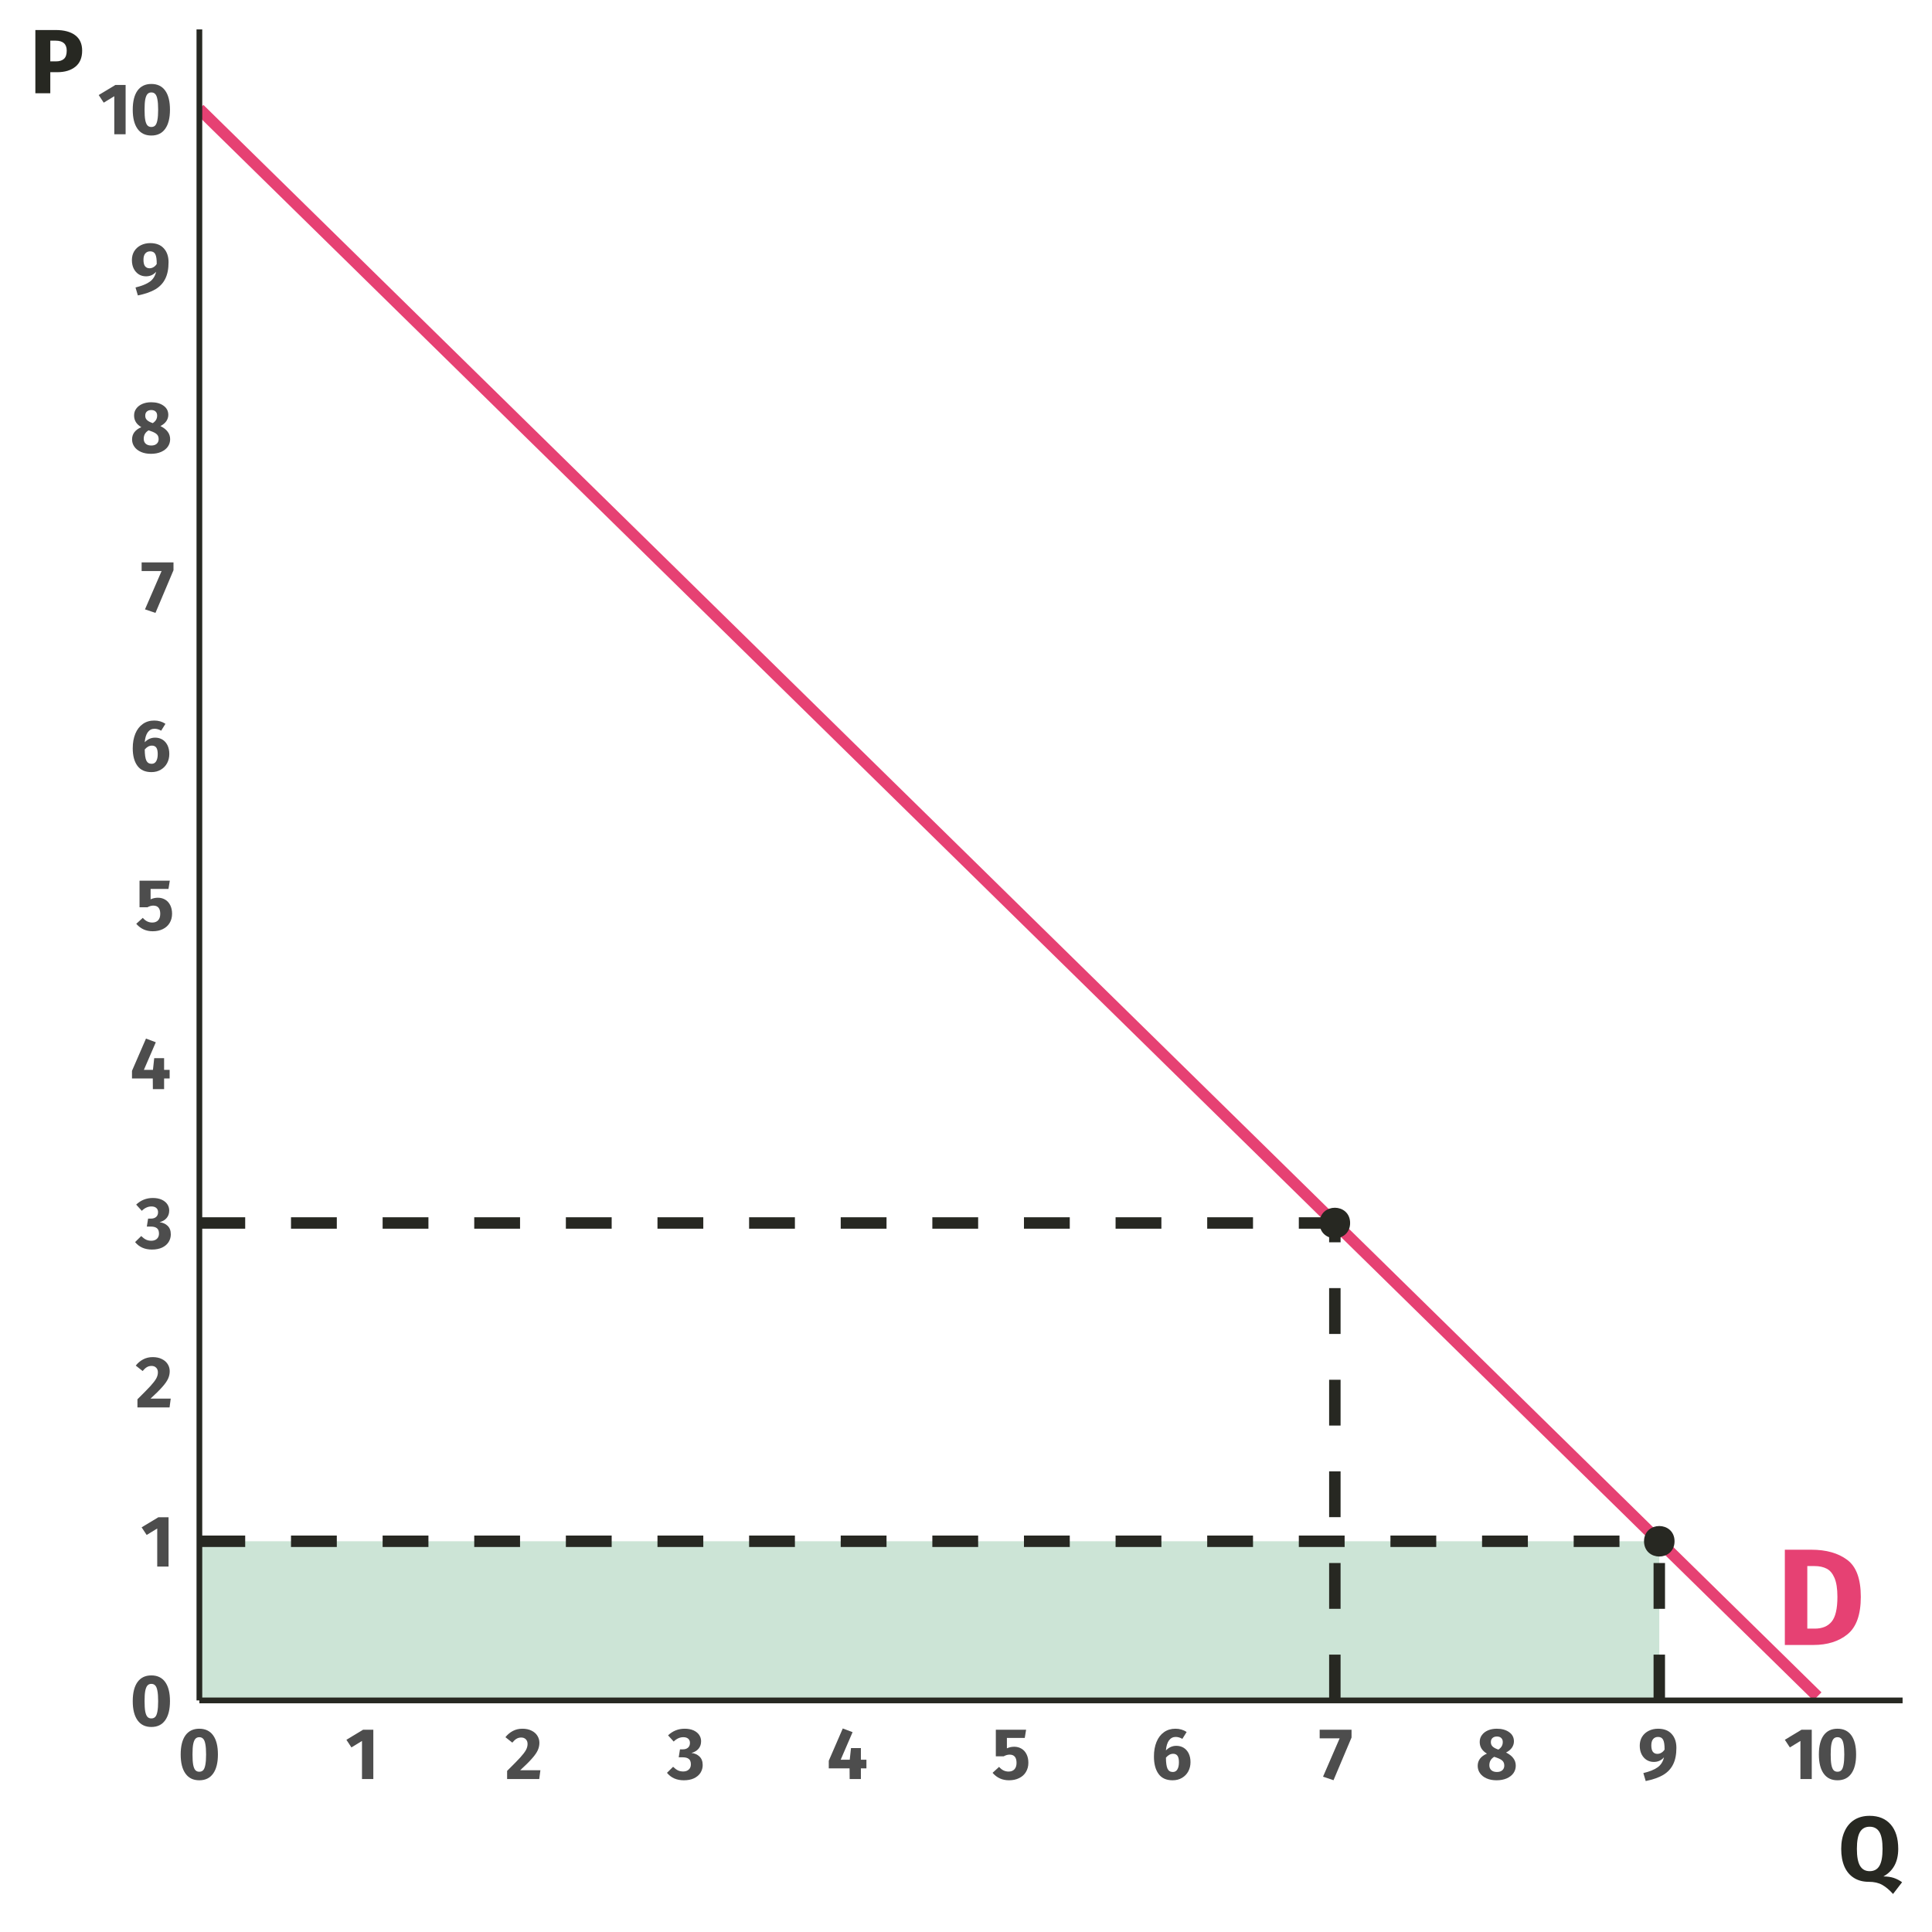
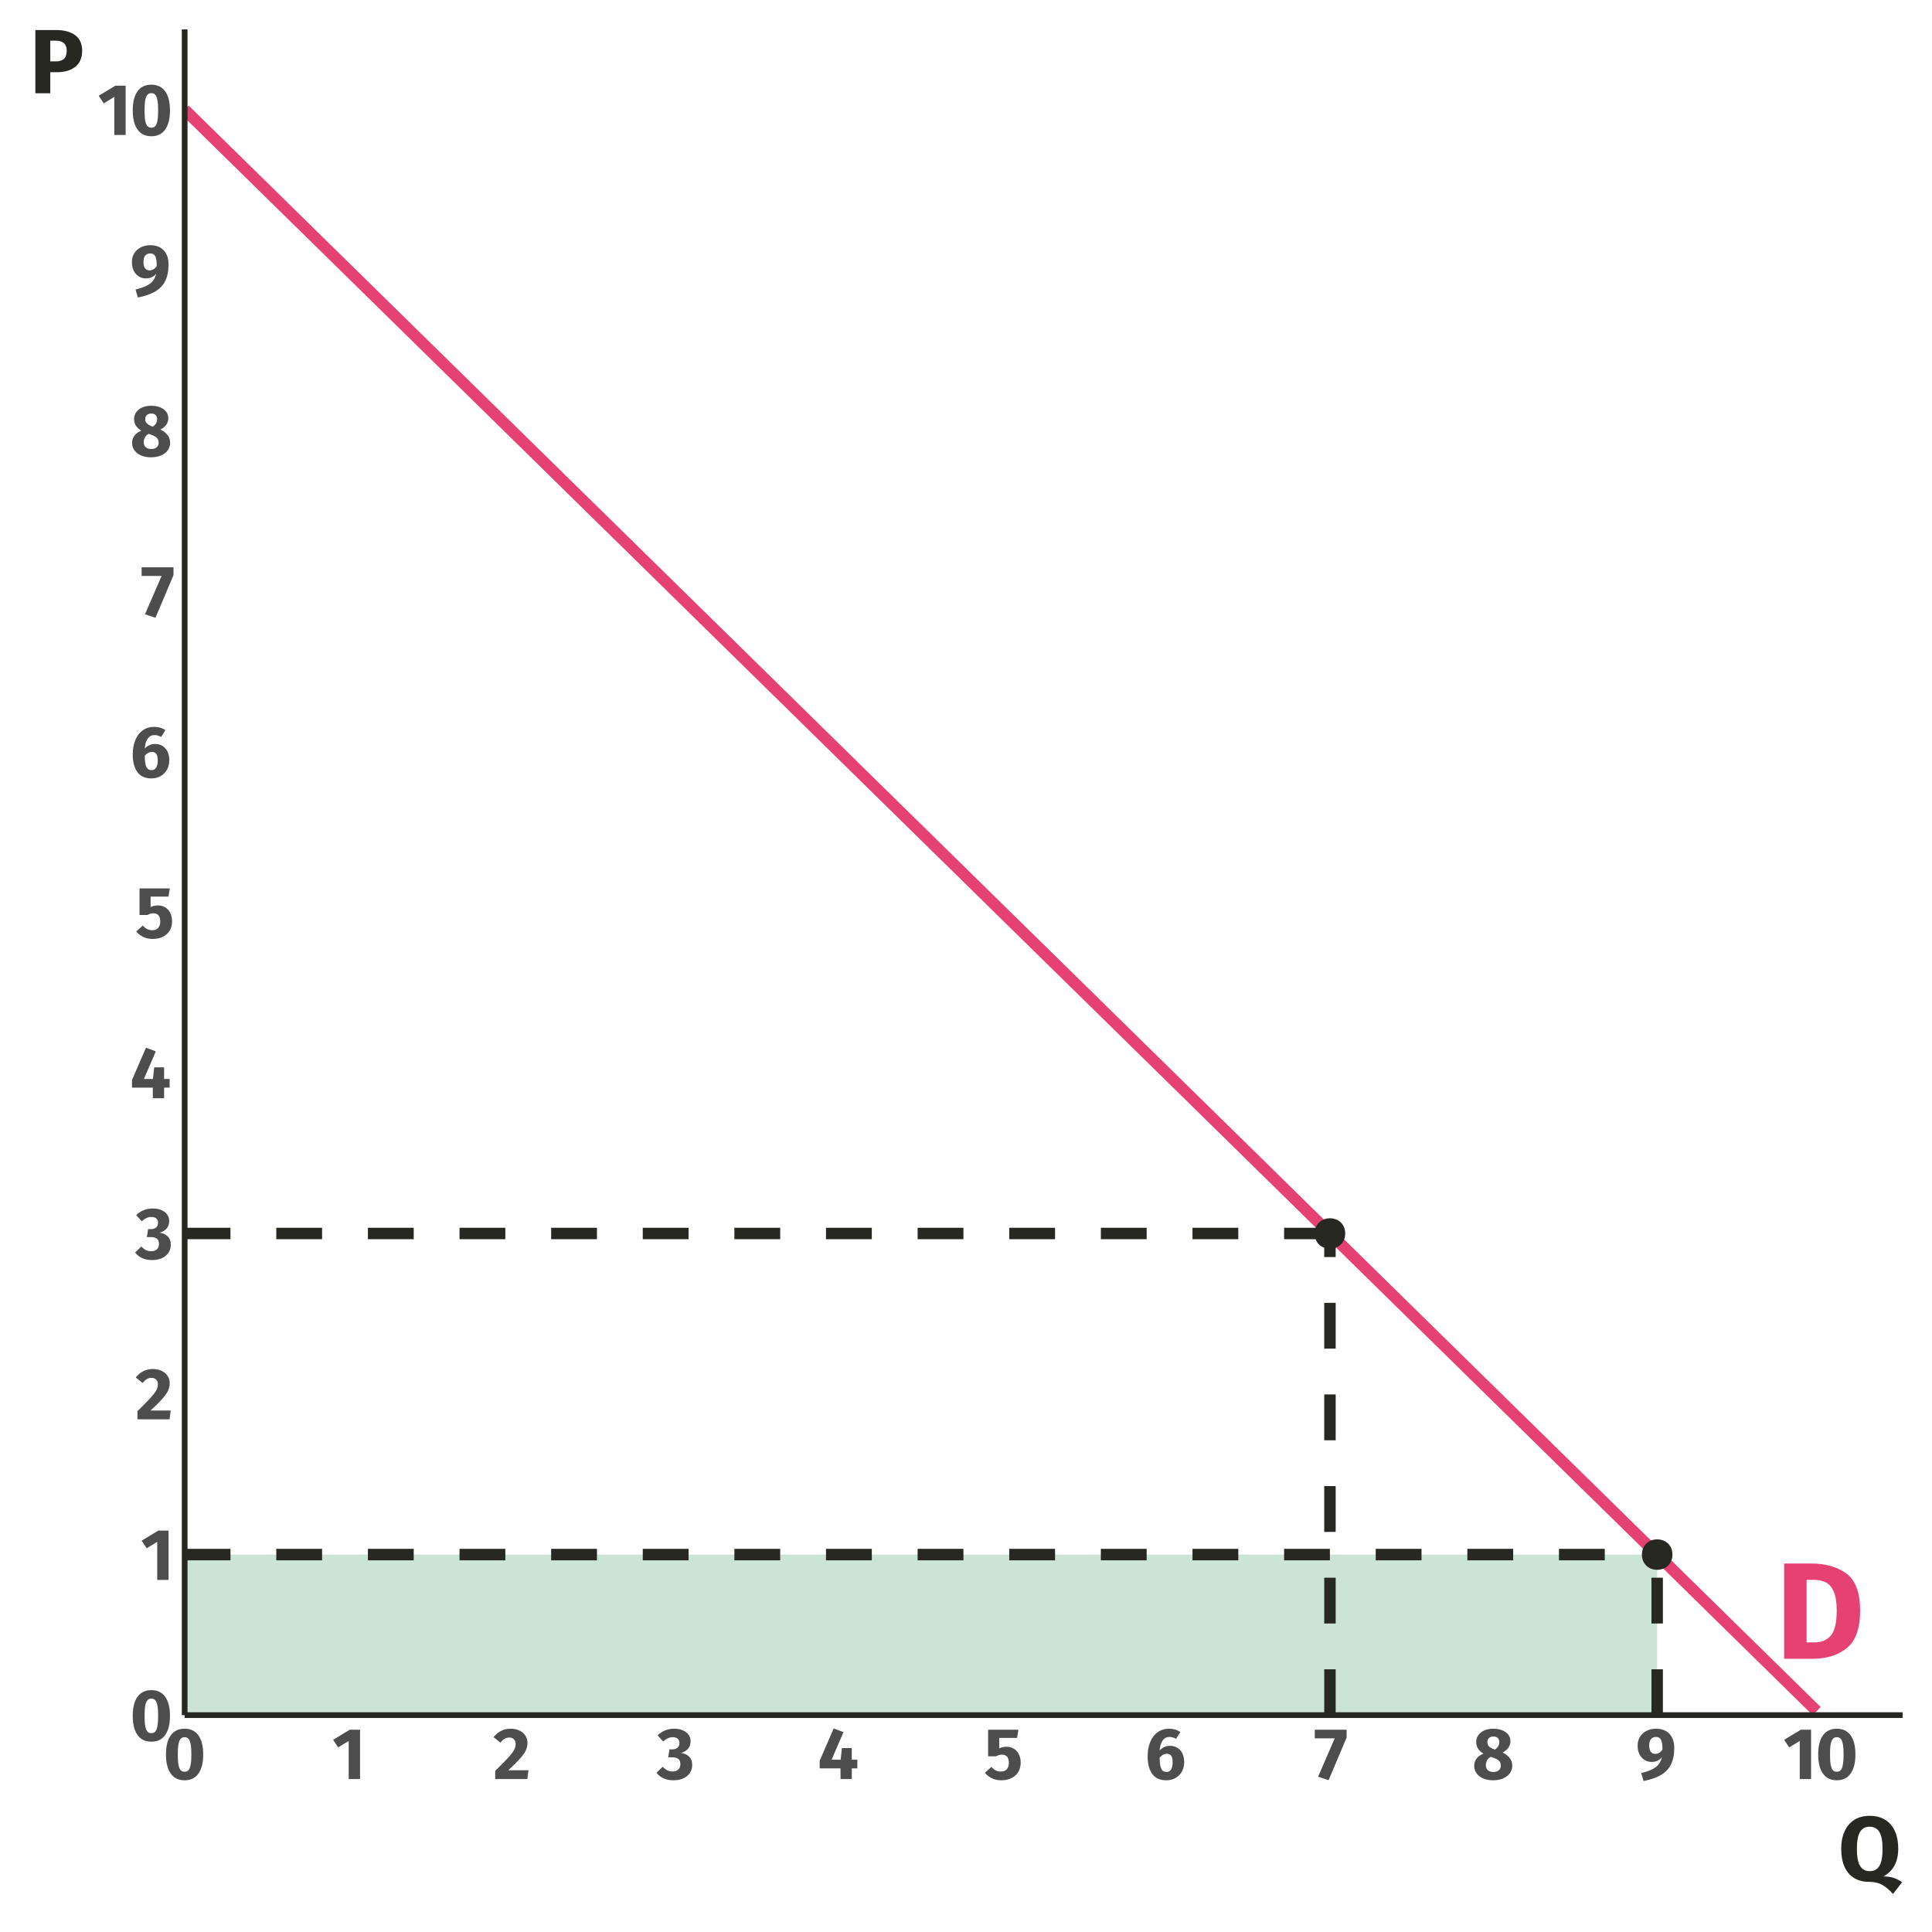
<svg xmlns="http://www.w3.org/2000/svg" xmlns:xlink="http://www.w3.org/1999/xlink" width="360" height="360" viewBox="0 0 360 360">
  <defs>
    <g>
      <g id="glyph-0-0">
        <path d="M 13.906 8.969 L 3.156 8.969 L 3.156 -26.891 L 13.906 -26.891 Z M 4.562 -25.562 L 4.562 7.625 L 12.516 7.625 L 12.516 -25.562 Z M 8.297 -11.547 C 9.316 -11.547 10.047 -11.27 10.484 -10.719 C 10.922 -10.176 11.141 -9.473 11.141 -8.609 C 11.141 -7.703 10.945 -7 10.562 -6.5 C 10.176 -6.008 9.555 -5.703 8.703 -5.578 L 8.703 -4.438 C 8.703 -4.25 8.641 -4.098 8.516 -3.984 C 8.391 -3.867 8.238 -3.812 8.062 -3.812 C 7.895 -3.812 7.742 -3.867 7.609 -3.984 C 7.484 -4.098 7.422 -4.25 7.422 -4.438 L 7.422 -6.578 C 8.328 -6.629 8.941 -6.797 9.266 -7.078 C 9.586 -7.359 9.75 -7.848 9.75 -8.547 C 9.75 -9.117 9.641 -9.555 9.422 -9.859 C 9.203 -10.172 8.789 -10.328 8.188 -10.328 C 7.695 -10.328 7.254 -10.227 6.859 -10.031 C 6.723 -9.988 6.613 -9.969 6.531 -9.969 C 6.344 -9.969 6.191 -10.02 6.078 -10.125 C 5.973 -10.238 5.922 -10.379 5.922 -10.547 C 5.922 -10.867 6.172 -11.113 6.672 -11.281 C 7.172 -11.457 7.711 -11.547 8.297 -11.547 Z M 8.062 -3.078 C 8.32 -3.078 8.535 -2.988 8.703 -2.812 C 8.879 -2.645 8.969 -2.43 8.969 -2.172 C 8.969 -1.898 8.879 -1.676 8.703 -1.5 C 8.535 -1.32 8.32 -1.234 8.062 -1.234 C 7.812 -1.234 7.598 -1.32 7.422 -1.5 C 7.254 -1.676 7.172 -1.898 7.172 -2.172 C 7.172 -2.43 7.254 -2.645 7.422 -2.812 C 7.598 -2.988 7.812 -3.078 8.062 -3.078 Z M 8.062 -3.078 " />
      </g>
      <g id="glyph-0-1">
        <path d="M 6.609 -17.75 C 9.391 -17.75 11.617 -17.117 13.297 -15.859 C 14.984 -14.609 15.828 -12.312 15.828 -8.969 C 15.828 -5.664 15.004 -3.344 13.359 -2 C 11.723 -0.664 9.598 0 6.984 0 L 1.672 0 L 1.672 -17.75 Z M 5.859 -14.703 L 5.859 -3.047 L 7.25 -3.047 C 8.633 -3.047 9.68 -3.477 10.391 -4.344 C 11.109 -5.207 11.469 -6.75 11.469 -8.969 C 11.469 -10.488 11.285 -11.664 10.922 -12.5 C 10.566 -13.332 10.082 -13.906 9.469 -14.219 C 8.852 -14.539 8.098 -14.703 7.203 -14.703 Z M 5.859 -14.703 " />
      </g>
      <g id="glyph-1-0">
        <path d="M 7.375 4.75 L 1.672 4.75 L 1.672 -14.266 L 7.375 -14.266 Z M 2.422 -13.562 L 2.422 4.047 L 6.641 4.047 L 6.641 -13.562 Z M 4.406 -6.125 C 4.945 -6.125 5.332 -5.977 5.562 -5.688 C 5.789 -5.406 5.906 -5.031 5.906 -4.562 C 5.906 -4.082 5.801 -3.711 5.594 -3.453 C 5.395 -3.191 5.07 -3.031 4.625 -2.969 L 4.625 -2.359 C 4.625 -2.254 4.586 -2.172 4.516 -2.109 C 4.453 -2.055 4.375 -2.031 4.281 -2.031 C 4.188 -2.031 4.102 -2.055 4.031 -2.109 C 3.969 -2.172 3.938 -2.254 3.938 -2.359 L 3.938 -3.5 C 4.414 -3.52 4.738 -3.602 4.906 -3.75 C 5.082 -3.906 5.172 -4.172 5.172 -4.547 C 5.172 -4.836 5.113 -5.066 5 -5.234 C 4.883 -5.398 4.664 -5.484 4.344 -5.484 C 4.082 -5.484 3.848 -5.43 3.641 -5.328 C 3.566 -5.297 3.508 -5.281 3.469 -5.281 C 3.363 -5.281 3.281 -5.312 3.219 -5.375 C 3.164 -5.438 3.141 -5.508 3.141 -5.594 C 3.141 -5.77 3.27 -5.898 3.531 -5.984 C 3.801 -6.078 4.094 -6.125 4.406 -6.125 Z M 4.281 -1.625 C 4.414 -1.625 4.523 -1.578 4.609 -1.484 C 4.703 -1.398 4.75 -1.289 4.75 -1.156 C 4.75 -1.008 4.703 -0.891 4.609 -0.797 C 4.523 -0.703 4.414 -0.656 4.281 -0.656 C 4.145 -0.656 4.031 -0.703 3.938 -0.797 C 3.852 -0.891 3.812 -1.008 3.812 -1.156 C 3.812 -1.289 3.852 -1.398 3.938 -1.484 C 4.031 -1.578 4.145 -1.625 4.281 -1.625 Z M 4.281 -1.625 " />
      </g>
      <g id="glyph-1-1">
        <path d="M 3.984 -9.375 C 5.109 -9.375 5.969 -8.961 6.562 -8.141 C 7.156 -7.316 7.453 -6.129 7.453 -4.578 C 7.453 -3.035 7.156 -1.848 6.562 -1.016 C 5.969 -0.18 5.109 0.234 3.984 0.234 C 2.859 0.234 2 -0.18 1.406 -1.016 C 0.812 -1.848 0.516 -3.035 0.516 -4.578 C 0.516 -6.129 0.812 -7.316 1.406 -8.141 C 2 -8.961 2.859 -9.375 3.984 -9.375 Z M 3.984 -7.797 C 3.672 -7.797 3.426 -7.691 3.25 -7.484 C 3.07 -7.285 2.938 -6.953 2.844 -6.484 C 2.758 -6.023 2.719 -5.391 2.719 -4.578 C 2.719 -3.766 2.758 -3.125 2.844 -2.656 C 2.938 -2.188 3.07 -1.852 3.25 -1.656 C 3.426 -1.457 3.672 -1.359 3.984 -1.359 C 4.285 -1.359 4.523 -1.453 4.703 -1.641 C 4.891 -1.836 5.023 -2.172 5.109 -2.641 C 5.203 -3.109 5.25 -3.754 5.25 -4.578 C 5.25 -5.398 5.203 -6.047 5.109 -6.516 C 5.023 -6.984 4.891 -7.312 4.703 -7.5 C 4.523 -7.695 4.285 -7.797 3.984 -7.797 Z M 3.984 -7.797 " />
      </g>
      <g id="glyph-1-2">
        <path d="M 5.188 0 L 3.078 0 L 3.078 -7.094 L 1.109 -5.891 L 0.172 -7.312 L 3.281 -9.188 L 5.188 -9.188 Z M 5.188 0 " />
      </g>
      <g id="glyph-1-3">
        <path d="M 3.234 -9.375 C 3.898 -9.375 4.469 -9.254 4.938 -9.016 C 5.414 -8.785 5.781 -8.469 6.031 -8.062 C 6.281 -7.664 6.406 -7.227 6.406 -6.75 C 6.406 -6.258 6.301 -5.789 6.094 -5.344 C 5.895 -4.906 5.539 -4.398 5.031 -3.828 C 4.531 -3.254 3.797 -2.523 2.828 -1.641 L 6.594 -1.641 L 6.375 0 L 0.391 0 L 0.391 -1.516 C 1.504 -2.617 2.316 -3.445 2.828 -4 C 3.336 -4.562 3.691 -5.023 3.891 -5.391 C 4.098 -5.766 4.203 -6.145 4.203 -6.531 C 4.203 -6.906 4.094 -7.195 3.875 -7.406 C 3.664 -7.625 3.379 -7.734 3.016 -7.734 C 2.691 -7.734 2.398 -7.656 2.141 -7.5 C 1.891 -7.352 1.629 -7.113 1.359 -6.781 L 0.078 -7.797 C 0.461 -8.285 0.922 -8.672 1.453 -8.953 C 1.984 -9.234 2.578 -9.375 3.234 -9.375 Z M 3.234 -9.375 " />
      </g>
      <g id="glyph-1-4">
-         <path d="M 3.25 -9.375 C 3.895 -9.375 4.445 -9.27 4.906 -9.062 C 5.363 -8.852 5.711 -8.57 5.953 -8.219 C 6.191 -7.863 6.312 -7.473 6.312 -7.047 C 6.312 -6.492 6.156 -6.031 5.844 -5.656 C 5.531 -5.281 5.086 -5.016 4.516 -4.859 C 5.129 -4.785 5.629 -4.562 6.016 -4.188 C 6.41 -3.812 6.609 -3.281 6.609 -2.594 C 6.609 -2.082 6.473 -1.609 6.203 -1.172 C 5.93 -0.742 5.531 -0.398 5 -0.141 C 4.469 0.109 3.832 0.234 3.094 0.234 C 1.758 0.234 0.711 -0.227 -0.047 -1.156 L 1.094 -2.281 C 1.406 -1.977 1.707 -1.754 2 -1.609 C 2.301 -1.473 2.629 -1.406 2.984 -1.406 C 3.398 -1.406 3.738 -1.52 4 -1.75 C 4.27 -1.988 4.406 -2.316 4.406 -2.734 C 4.406 -3.203 4.281 -3.535 4.031 -3.734 C 3.781 -3.941 3.406 -4.047 2.906 -4.047 L 2.141 -4.047 L 2.375 -5.531 L 2.906 -5.531 C 3.312 -5.531 3.633 -5.633 3.875 -5.844 C 4.113 -6.051 4.234 -6.348 4.234 -6.734 C 4.234 -7.066 4.125 -7.328 3.906 -7.516 C 3.688 -7.703 3.383 -7.797 3 -7.797 C 2.352 -7.797 1.754 -7.523 1.203 -6.984 L 0.156 -8.141 C 1.02 -8.961 2.051 -9.375 3.25 -9.375 Z M 3.25 -9.375 " />
+         <path d="M 3.25 -9.375 C 3.895 -9.375 4.445 -9.27 4.906 -9.062 C 5.363 -8.852 5.711 -8.57 5.953 -8.219 C 6.191 -7.863 6.312 -7.473 6.312 -7.047 C 6.312 -6.492 6.156 -6.031 5.844 -5.656 C 5.531 -5.281 5.086 -5.016 4.516 -4.859 C 5.129 -4.785 5.629 -4.562 6.016 -4.188 C 6.41 -3.812 6.609 -3.281 6.609 -2.594 C 6.609 -2.082 6.473 -1.609 6.203 -1.172 C 5.93 -0.742 5.531 -0.398 5 -0.141 C 4.469 0.105 3.832 0.234 3.094 0.234 C 1.758 0.234 0.711 -0.227 -0.047 -1.156 L 1.094 -2.281 C 1.406 -1.977 1.707 -1.754 2 -1.609 C 2.301 -1.473 2.629 -1.406 2.984 -1.406 C 3.398 -1.406 3.738 -1.52 4 -1.75 C 4.27 -1.988 4.406 -2.316 4.406 -2.734 C 4.406 -3.203 4.281 -3.535 4.031 -3.734 C 3.781 -3.941 3.406 -4.047 2.906 -4.047 L 2.141 -4.047 L 2.375 -5.531 L 2.906 -5.531 C 3.312 -5.531 3.633 -5.633 3.875 -5.844 C 4.113 -6.051 4.234 -6.348 4.234 -6.734 C 4.234 -7.066 4.125 -7.328 3.906 -7.516 C 3.688 -7.703 3.383 -7.797 3 -7.797 C 2.352 -7.797 1.754 -7.523 1.203 -6.984 L 0.156 -8.141 C 1.02 -8.961 2.051 -9.375 3.25 -9.375 Z M 3.25 -9.375 " />
      </g>
      <g id="glyph-1-5">
        <path d="M 7.391 -1.984 L 6.359 -1.984 L 6.359 0 L 4.266 0 L 4.25 -1.984 L 0.375 -1.984 L 0.375 -3.406 L 2.984 -9.422 L 4.812 -8.734 L 2.594 -3.594 L 4.281 -3.594 L 4.516 -5.766 L 6.359 -5.766 L 6.359 -3.594 L 7.391 -3.594 Z M 7.391 -1.984 " />
      </g>
      <g id="glyph-1-6">
        <path d="M 6.172 -7.656 L 2.844 -7.656 L 2.844 -5.719 C 3.27 -5.914 3.723 -6.016 4.203 -6.016 C 4.711 -6.016 5.164 -5.895 5.562 -5.656 C 5.957 -5.426 6.27 -5.082 6.5 -4.625 C 6.727 -4.176 6.844 -3.645 6.844 -3.031 C 6.844 -2.383 6.691 -1.812 6.391 -1.312 C 6.098 -0.82 5.676 -0.441 5.125 -0.172 C 4.582 0.098 3.953 0.234 3.234 0.234 C 1.992 0.234 0.973 -0.227 0.172 -1.156 L 1.391 -2.266 C 1.879 -1.68 2.469 -1.391 3.156 -1.391 C 3.625 -1.391 3.988 -1.531 4.25 -1.812 C 4.508 -2.094 4.641 -2.492 4.641 -3.016 C 4.641 -4.035 4.207 -4.547 3.344 -4.547 C 3.164 -4.547 2.988 -4.52 2.812 -4.469 C 2.645 -4.426 2.457 -4.348 2.25 -4.234 L 0.781 -4.234 L 0.781 -9.188 L 6.422 -9.188 Z M 6.172 -7.656 " />
      </g>
      <g id="glyph-1-7">
        <path d="M 4.688 -6.188 C 5.195 -6.188 5.648 -6.066 6.047 -5.828 C 6.441 -5.586 6.754 -5.238 6.984 -4.781 C 7.211 -4.32 7.328 -3.773 7.328 -3.141 C 7.328 -2.516 7.191 -1.945 6.922 -1.438 C 6.648 -0.926 6.258 -0.52 5.75 -0.219 C 5.25 0.082 4.664 0.234 4 0.234 C 2.82 0.234 1.945 -0.16 1.375 -0.953 C 0.801 -1.742 0.516 -2.828 0.516 -4.203 C 0.516 -5.234 0.676 -6.141 1 -6.922 C 1.32 -7.703 1.785 -8.305 2.391 -8.734 C 2.992 -9.16 3.703 -9.375 4.516 -9.375 C 5.305 -9.375 6.004 -9.172 6.609 -8.766 L 5.812 -7.484 C 5.406 -7.723 4.988 -7.844 4.562 -7.844 C 4.051 -7.844 3.633 -7.625 3.312 -7.188 C 3 -6.75 2.812 -6.129 2.75 -5.328 C 3.289 -5.898 3.938 -6.188 4.688 -6.188 Z M 4.031 -1.312 C 4.406 -1.312 4.688 -1.469 4.875 -1.781 C 5.07 -2.102 5.172 -2.547 5.172 -3.109 C 5.172 -3.68 5.082 -4.086 4.906 -4.328 C 4.727 -4.578 4.457 -4.703 4.094 -4.703 C 3.602 -4.703 3.156 -4.461 2.75 -3.984 C 2.758 -3.016 2.859 -2.328 3.047 -1.922 C 3.242 -1.516 3.57 -1.312 4.031 -1.312 Z M 4.031 -1.312 " />
      </g>
      <g id="glyph-1-8">
        <path d="M 6.109 -7.734 L 2.75 0.219 L 0.797 -0.438 L 3.891 -7.578 L 0.172 -7.578 L 0.172 -9.188 L 6.109 -9.188 Z M 6.109 -7.734 " />
      </g>
      <g id="glyph-1-9">
        <path d="M 5.672 -4.938 C 6.285 -4.633 6.738 -4.281 7.031 -3.875 C 7.332 -3.477 7.484 -3.016 7.484 -2.484 C 7.484 -1.984 7.344 -1.523 7.062 -1.109 C 6.781 -0.703 6.363 -0.375 5.812 -0.125 C 5.27 0.113 4.633 0.234 3.906 0.234 C 3.188 0.234 2.562 0.113 2.031 -0.125 C 1.5 -0.363 1.094 -0.688 0.812 -1.094 C 0.531 -1.5 0.391 -1.953 0.391 -2.453 C 0.391 -3.473 0.961 -4.234 2.109 -4.734 C 1.211 -5.266 0.766 -5.988 0.766 -6.906 C 0.766 -7.395 0.898 -7.82 1.172 -8.188 C 1.441 -8.562 1.816 -8.852 2.297 -9.062 C 2.785 -9.27 3.336 -9.375 3.953 -9.375 C 4.891 -9.375 5.656 -9.16 6.25 -8.734 C 6.844 -8.316 7.141 -7.742 7.141 -7.016 C 7.141 -6.609 7.02 -6.223 6.781 -5.859 C 6.539 -5.504 6.172 -5.195 5.672 -4.938 Z M 3.969 -7.922 C 3.625 -7.922 3.348 -7.828 3.141 -7.641 C 2.941 -7.461 2.844 -7.207 2.844 -6.875 C 2.844 -6.57 2.93 -6.32 3.109 -6.125 C 3.285 -5.926 3.566 -5.75 3.953 -5.594 L 4.25 -5.484 C 4.551 -5.691 4.758 -5.906 4.875 -6.125 C 5 -6.344 5.062 -6.602 5.062 -6.906 C 5.062 -7.219 4.969 -7.461 4.781 -7.641 C 4.594 -7.828 4.32 -7.922 3.969 -7.922 Z M 3.969 -1.312 C 4.406 -1.312 4.742 -1.422 4.984 -1.641 C 5.223 -1.859 5.344 -2.145 5.344 -2.5 C 5.344 -2.875 5.238 -3.164 5.031 -3.375 C 4.82 -3.594 4.453 -3.797 3.922 -3.984 L 3.469 -4.141 C 2.863 -3.785 2.562 -3.258 2.562 -2.562 C 2.562 -2.176 2.688 -1.867 2.938 -1.641 C 3.188 -1.422 3.531 -1.312 3.969 -1.312 Z M 3.969 -1.312 " />
      </g>
      <g id="glyph-1-10">
        <path d="M 3.766 -9.375 C 4.867 -9.375 5.711 -9.051 6.297 -8.406 C 6.891 -7.758 7.188 -6.895 7.188 -5.812 C 7.188 -4.57 6.984 -3.547 6.578 -2.734 C 6.18 -1.922 5.566 -1.266 4.734 -0.766 C 3.898 -0.273 2.812 0.102 1.469 0.375 L 1.031 -1.109 C 2.227 -1.398 3.125 -1.766 3.719 -2.203 C 4.312 -2.641 4.695 -3.254 4.875 -4.047 C 4.383 -3.473 3.754 -3.188 2.984 -3.188 C 2.492 -3.188 2.051 -3.305 1.656 -3.547 C 1.258 -3.797 0.941 -4.148 0.703 -4.609 C 0.473 -5.066 0.359 -5.602 0.359 -6.219 C 0.359 -6.844 0.504 -7.395 0.797 -7.875 C 1.098 -8.352 1.508 -8.723 2.031 -8.984 C 2.551 -9.242 3.129 -9.375 3.766 -9.375 Z M 3.641 -4.688 C 3.898 -4.688 4.145 -4.754 4.375 -4.891 C 4.613 -5.023 4.816 -5.223 4.984 -5.484 C 4.992 -6.348 4.906 -6.957 4.719 -7.312 C 4.539 -7.664 4.223 -7.844 3.766 -7.844 C 3.379 -7.844 3.07 -7.707 2.844 -7.438 C 2.625 -7.176 2.516 -6.789 2.516 -6.281 C 2.516 -5.719 2.613 -5.312 2.812 -5.062 C 3.02 -4.812 3.297 -4.688 3.641 -4.688 Z M 3.641 -4.688 " />
      </g>
      <g id="glyph-2-0">
        <path d="M 9.234 5.953 L 2.094 5.953 L 2.094 -17.844 L 9.234 -17.844 Z M 3.031 -16.969 L 3.031 5.062 L 8.312 5.062 L 8.312 -16.969 Z M 5.516 -7.672 C 6.191 -7.672 6.672 -7.488 6.953 -7.125 C 7.242 -6.758 7.391 -6.289 7.391 -5.719 C 7.391 -5.113 7.258 -4.645 7 -4.312 C 6.75 -3.988 6.344 -3.785 5.781 -3.703 L 5.781 -2.938 C 5.781 -2.812 5.738 -2.711 5.656 -2.641 C 5.57 -2.566 5.473 -2.531 5.359 -2.531 C 5.242 -2.531 5.145 -2.566 5.062 -2.641 C 4.977 -2.711 4.938 -2.812 4.938 -2.938 L 4.938 -4.375 C 5.531 -4.406 5.938 -4.516 6.156 -4.703 C 6.375 -4.891 6.484 -5.211 6.484 -5.672 C 6.484 -6.047 6.406 -6.332 6.25 -6.531 C 6.102 -6.738 5.832 -6.844 5.438 -6.844 C 5.113 -6.844 4.82 -6.781 4.562 -6.656 C 4.469 -6.625 4.391 -6.609 4.328 -6.609 C 4.203 -6.609 4.102 -6.645 4.031 -6.719 C 3.957 -6.789 3.922 -6.883 3.922 -7 C 3.922 -7.219 4.086 -7.383 4.422 -7.5 C 4.766 -7.613 5.129 -7.672 5.516 -7.672 Z M 5.359 -2.047 C 5.523 -2.047 5.664 -1.988 5.781 -1.875 C 5.895 -1.758 5.953 -1.613 5.953 -1.438 C 5.953 -1.258 5.895 -1.109 5.781 -0.984 C 5.664 -0.867 5.523 -0.812 5.359 -0.812 C 5.18 -0.812 5.035 -0.867 4.922 -0.984 C 4.816 -1.109 4.766 -1.258 4.766 -1.438 C 4.766 -1.613 4.816 -1.758 4.922 -1.875 C 5.035 -1.988 5.18 -2.047 5.359 -2.047 Z M 5.359 -2.047 " />
      </g>
      <g id="glyph-2-1">
        <path d="M 8.422 -0.766 C 9.148 -0.766 9.785 -0.676 10.328 -0.5 C 10.879 -0.32 11.406 -0.051 11.906 0.312 L 10.219 2.5 C 9.57 1.77 8.906 1.207 8.219 0.812 C 7.539 0.426 6.695 0.234 5.688 0.234 C 4.633 0.234 3.723 -0.004 2.953 -0.484 C 2.18 -0.961 1.586 -1.66 1.172 -2.578 C 0.766 -3.504 0.562 -4.613 0.562 -5.906 C 0.562 -7.164 0.773 -8.258 1.203 -9.188 C 1.629 -10.125 2.238 -10.836 3.031 -11.328 C 3.82 -11.816 4.766 -12.062 5.859 -12.062 C 7.535 -12.062 8.844 -11.523 9.781 -10.453 C 10.719 -9.379 11.188 -7.863 11.188 -5.906 C 11.188 -3.5 10.266 -1.785 8.422 -0.766 Z M 3.484 -5.906 C 3.484 -4.445 3.68 -3.391 4.078 -2.734 C 4.473 -2.078 5.066 -1.75 5.859 -1.75 C 6.68 -1.75 7.285 -2.07 7.672 -2.719 C 8.066 -3.375 8.266 -4.438 8.266 -5.906 C 8.266 -7.363 8.066 -8.414 7.672 -9.062 C 7.273 -9.707 6.672 -10.031 5.859 -10.031 C 5.055 -10.031 4.457 -9.703 4.062 -9.047 C 3.676 -8.398 3.484 -7.352 3.484 -5.906 Z M 3.484 -5.906 " />
      </g>
      <g id="glyph-2-2">
        <path d="M 4.906 -11.781 C 6.457 -11.781 7.664 -11.457 8.531 -10.812 C 9.395 -10.164 9.828 -9.207 9.828 -7.938 C 9.828 -6.613 9.406 -5.613 8.562 -4.938 C 7.719 -4.258 6.586 -3.922 5.172 -3.922 L 3.891 -3.922 L 3.891 0 L 1.109 0 L 1.109 -11.781 Z M 4.938 -5.938 C 5.594 -5.938 6.094 -6.094 6.438 -6.406 C 6.781 -6.719 6.953 -7.227 6.953 -7.938 C 6.953 -9.176 6.258 -9.797 4.875 -9.797 L 3.891 -9.797 L 3.891 -5.938 Z M 4.938 -5.938 " />
      </g>
    </g>
    <clipPath id="clip-0">
-       <path clip-rule="nonzero" d="M 37.152 287 L 310 287 L 310 316.852 L 37.152 316.852 Z M 37.152 287 " />
+       <path clip-rule="nonzero" d="M 34.41 289 L 309 289 L 309 319.59 L 34.41 319.59 Z M 34.41 289 " />
    </clipPath>
    <clipPath id="clip-1">
-       <path clip-rule="nonzero" d="M 37.152 19 L 340 19 L 340 316.852 L 37.152 316.852 Z M 37.152 19 " />
+       <path clip-rule="nonzero" d="M 34.41 19 L 340 19 L 340 319.59 L 34.41 319.59 Z M 34.41 19 " />
    </clipPath>
    <clipPath id="clip-2">
-       <path clip-rule="nonzero" d="M 37.152 286 L 311 286 L 311 289 L 37.152 289 Z M 37.152 286 " />
+       <path clip-rule="nonzero" d="M 34.41 288 L 310 288 L 310 291 L 34.41 291 Z M 34.41 288 " />
    </clipPath>
    <clipPath id="clip-3">
-       <path clip-rule="nonzero" d="M 37.152 226 L 250 226 L 250 229 L 37.152 229 Z M 37.152 226 " />
+       <path clip-rule="nonzero" d="M 34.41 228 L 249 228 L 249 231 L 34.41 231 Z M 34.41 228 " />
    </clipPath>
    <clipPath id="clip-4">
-       <path clip-rule="nonzero" d="M 308 286 L 311 286 L 311 316.852 L 308 316.852 Z M 308 286 " />
+       <path clip-rule="nonzero" d="M 307 288 L 310 288 L 310 319.59 L 307 319.59 Z M 307 288 " />
    </clipPath>
    <clipPath id="clip-5">
-       <path clip-rule="nonzero" d="M 247 226 L 250 226 L 250 316.852 L 247 316.852 Z M 247 226 " />
+       <path clip-rule="nonzero" d="M 246 228 L 249 228 L 249 319.59 L 246 319.59 Z M 246 228 " />
    </clipPath>
  </defs>
  <rect x="-36" y="-36" width="432" height="432" fill="rgb(100%, 100%, 100%)" fill-opacity="1" />
  <g clip-path="url(#clip-0)">
-     <path fill-rule="nonzero" fill="rgb(0%, 47.451%, 20.784%)" fill-opacity="0.2" d="M 37.152 316.848 L 309.184 316.848 L 309.184 287.195 L 37.152 287.195 Z M 37.152 316.848 " />
+     <path fill-rule="nonzero" fill="rgb(0%, 47.451%, 20.784%)" fill-opacity="0.2" d="M 34.41 319.59 L 308.789 319.59 L 308.789 289.676 L 34.41 289.676 Z M 34.41 319.59 " />
  </g>
  <g clip-path="url(#clip-1)">
-     <path fill="none" stroke-width="2.134" stroke-linecap="butt" stroke-linejoin="round" stroke="rgb(90.196%, 25.49%, 45.098%)" stroke-opacity="1" stroke-miterlimit="10" d="M 37.152 20.305 L 40.324 23.422 L 43.5 26.535 L 49.844 32.762 L 53.02 35.875 L 56.191 38.988 L 59.367 42.102 L 62.539 45.215 L 65.715 48.328 L 68.887 51.445 L 72.062 54.559 L 75.234 57.672 L 78.41 60.785 L 81.582 63.898 L 84.758 67.012 L 87.93 70.125 L 91.105 73.238 L 94.277 76.352 L 97.449 79.469 L 100.625 82.582 L 103.797 85.695 L 106.973 88.809 L 110.145 91.922 L 113.32 95.035 L 116.492 98.148 L 119.668 101.262 L 122.84 104.375 L 126.016 107.488 L 129.188 110.605 L 132.363 113.719 L 135.535 116.832 L 138.711 119.945 L 145.055 126.172 L 148.23 129.285 L 151.402 132.398 L 154.578 135.512 L 157.75 138.629 L 160.926 141.742 L 164.098 144.855 L 167.273 147.969 L 170.445 151.082 L 173.621 154.195 L 176.793 157.309 L 179.969 160.422 L 183.141 163.535 L 186.316 166.652 L 192.66 172.879 L 195.836 175.992 L 199.008 179.105 L 202.184 182.219 L 205.355 185.332 L 208.531 188.445 L 211.703 191.559 L 214.879 194.672 L 218.051 197.789 L 221.227 200.902 L 224.398 204.016 L 227.574 207.129 L 230.746 210.242 L 233.922 213.355 L 240.266 219.582 L 243.441 222.695 L 246.613 225.812 L 249.789 228.926 L 252.961 232.039 L 256.137 235.152 L 259.309 238.266 L 262.484 241.379 L 265.656 244.492 L 268.832 247.605 L 272.004 250.719 L 275.18 253.836 L 278.352 256.949 L 281.527 260.062 L 287.871 266.289 L 291.047 269.402 L 294.219 272.516 L 297.395 275.629 L 300.566 278.742 L 303.742 281.855 L 306.914 284.973 L 310.09 288.086 L 313.262 291.199 L 316.438 294.312 L 319.609 297.426 L 322.785 300.539 L 325.957 303.652 L 329.133 306.766 L 332.305 309.879 L 335.477 312.996 L 338.652 316.109 " />
+     <path fill="none" stroke-width="2.134" stroke-linecap="butt" stroke-linejoin="round" stroke="rgb(90.196%, 25.49%, 45.098%)" stroke-opacity="1" stroke-miterlimit="10" d="M 34.41 20.438 L 37.613 23.578 L 40.812 26.719 L 44.016 29.859 L 47.215 33 L 50.418 36.141 L 53.617 39.285 L 56.82 42.426 L 60.02 45.566 L 63.223 48.707 L 69.621 54.988 L 72.824 58.129 L 76.023 61.27 L 79.227 64.414 L 82.426 67.555 L 85.629 70.695 L 88.828 73.836 L 92.031 76.977 L 95.23 80.117 L 98.434 83.258 L 101.633 86.398 L 104.836 89.543 L 108.035 92.684 L 111.238 95.824 L 114.438 98.965 L 117.641 102.105 L 120.84 105.246 L 124.043 108.387 L 127.242 111.527 L 130.445 114.672 L 133.645 117.812 L 136.848 120.953 L 140.047 124.094 L 143.25 127.234 L 146.449 130.375 L 149.652 133.516 L 156.051 139.797 L 159.254 142.941 L 162.453 146.082 L 165.656 149.223 L 168.855 152.363 L 172.059 155.504 L 175.258 158.645 L 178.461 161.785 L 181.66 164.926 L 184.863 168.07 L 188.062 171.211 L 191.266 174.352 L 194.465 177.492 L 197.668 180.633 L 200.867 183.773 L 204.07 186.914 L 207.27 190.055 L 210.473 193.199 L 213.672 196.34 L 216.875 199.48 L 220.074 202.621 L 223.277 205.762 L 226.477 208.902 L 229.68 212.043 L 236.078 218.324 L 239.281 221.469 L 242.48 224.609 L 245.684 227.75 L 248.883 230.891 L 252.086 234.031 L 255.285 237.172 L 258.488 240.312 L 261.688 243.453 L 264.891 246.598 L 268.09 249.738 L 271.293 252.879 L 274.492 256.02 L 277.695 259.16 L 280.895 262.301 L 284.098 265.441 L 287.297 268.582 L 290.5 271.727 L 293.699 274.867 L 296.902 278.008 L 300.102 281.148 L 303.305 284.289 L 306.504 287.43 L 309.707 290.57 L 316.105 296.852 L 319.309 299.996 L 322.508 303.137 L 325.711 306.277 L 328.91 309.418 L 332.113 312.559 L 335.312 315.699 L 338.516 318.84 " />
  </g>
-   <path fill-rule="nonzero" fill="rgb(15.294%, 15.686%, 13.333%)" fill-opacity="1" stroke-width="0.709" stroke-linecap="round" stroke-linejoin="round" stroke="rgb(15.294%, 15.686%, 13.333%)" stroke-opacity="1" stroke-miterlimit="10" d="M 311.672 287.195 C 311.672 290.512 306.695 290.512 306.695 287.195 C 306.695 283.879 311.672 283.879 311.672 287.195 " />
-   <path fill-rule="nonzero" fill="rgb(15.294%, 15.686%, 13.333%)" fill-opacity="1" stroke-width="0.709" stroke-linecap="round" stroke-linejoin="round" stroke="rgb(15.294%, 15.686%, 13.333%)" stroke-opacity="1" stroke-miterlimit="10" d="M 251.219 227.887 C 251.219 231.203 246.242 231.203 246.242 227.887 C 246.242 224.57 251.219 224.57 251.219 227.887 " />
+   <path fill-rule="nonzero" fill="rgb(15.294%, 15.686%, 13.333%)" fill-opacity="1" stroke-width="0.709" stroke-linecap="round" stroke-linejoin="round" stroke="rgb(15.294%, 15.686%, 13.333%)" stroke-opacity="1" stroke-miterlimit="10" d="M 311.277 289.676 C 311.277 292.992 306.301 292.992 306.301 289.676 C 306.301 286.355 311.277 286.355 311.277 289.676 " />
+   <path fill-rule="nonzero" fill="rgb(15.294%, 15.686%, 13.333%)" fill-opacity="1" stroke-width="0.709" stroke-linecap="round" stroke-linejoin="round" stroke="rgb(15.294%, 15.686%, 13.333%)" stroke-opacity="1" stroke-miterlimit="10" d="M 250.305 229.844 C 250.305 233.16 245.328 233.16 245.328 229.844 C 245.328 226.527 250.305 226.527 250.305 229.844 " />
  <g clip-path="url(#clip-2)">
-     <path fill="none" stroke-width="2.134" stroke-linecap="butt" stroke-linejoin="round" stroke="rgb(15.294%, 15.686%, 13.333%)" stroke-opacity="1" stroke-dasharray="8.536 8.536" stroke-miterlimit="10" d="M 37.152 287.195 L 309.184 287.195 " />
+     <path fill="none" stroke-width="2.134" stroke-linecap="butt" stroke-linejoin="round" stroke="rgb(15.294%, 15.686%, 13.333%)" stroke-opacity="1" stroke-dasharray="8.536 8.536" stroke-miterlimit="10" d="M 34.41 289.676 L 308.789 289.676 " />
  </g>
  <g clip-path="url(#clip-3)">
-     <path fill="none" stroke-width="2.134" stroke-linecap="butt" stroke-linejoin="round" stroke="rgb(15.294%, 15.686%, 13.333%)" stroke-opacity="1" stroke-dasharray="8.536 8.536" stroke-miterlimit="10" d="M 37.152 227.887 L 248.73 227.887 " />
+     <path fill="none" stroke-width="2.134" stroke-linecap="butt" stroke-linejoin="round" stroke="rgb(15.294%, 15.686%, 13.333%)" stroke-opacity="1" stroke-dasharray="8.536 8.536" stroke-miterlimit="10" d="M 34.41 229.844 L 247.816 229.844 " />
  </g>
  <g clip-path="url(#clip-4)">
-     <path fill="none" stroke-width="2.134" stroke-linecap="butt" stroke-linejoin="round" stroke="rgb(15.294%, 15.686%, 13.333%)" stroke-opacity="1" stroke-dasharray="8.536 8.536" stroke-miterlimit="10" d="M 309.184 316.848 L 309.184 287.195 " />
+     <path fill="none" stroke-width="2.134" stroke-linecap="butt" stroke-linejoin="round" stroke="rgb(15.294%, 15.686%, 13.333%)" stroke-opacity="1" stroke-dasharray="8.536 8.536" stroke-miterlimit="10" d="M 308.789 319.59 L 308.789 289.676 " />
  </g>
  <g clip-path="url(#clip-5)">
-     <path fill="none" stroke-width="2.134" stroke-linecap="butt" stroke-linejoin="round" stroke="rgb(15.294%, 15.686%, 13.333%)" stroke-opacity="1" stroke-dasharray="8.536 8.536" stroke-miterlimit="10" d="M 248.73 316.848 L 248.73 227.887 " />
+     <path fill="none" stroke-width="2.134" stroke-linecap="butt" stroke-linejoin="round" stroke="rgb(15.294%, 15.686%, 13.333%)" stroke-opacity="1" stroke-dasharray="8.536 8.536" stroke-miterlimit="10" d="M 247.816 319.59 L 247.816 229.844 " />
  </g>
  <g fill="rgb(90.196%, 25.49%, 45.098%)" fill-opacity="1">
-     <use xlink:href="#glyph-0-1" x="330.906" y="306.517" />
+     <use xlink:href="#glyph-0-1" x="330.777" y="309.087" />
  </g>
-   <path fill="none" stroke-width="1.067" stroke-linecap="butt" stroke-linejoin="round" stroke="rgb(15.294%, 15.686%, 13.333%)" stroke-opacity="1" stroke-miterlimit="10" d="M 37.152 316.848 L 37.152 5.48 " />
+   <path fill="none" stroke-width="1.067" stroke-linecap="butt" stroke-linejoin="round" stroke="rgb(15.294%, 15.686%, 13.333%)" stroke-opacity="1" stroke-miterlimit="10" d="M 34.41 319.59 L 34.41 5.48 " />
  <g fill="rgb(30.196%, 30.196%, 30.196%)" fill-opacity="1">
-     <use xlink:href="#glyph-1-1" x="24.219" y="321.562" />
+     <use xlink:href="#glyph-1-1" x="24.219" y="324.305" />
  </g>
  <g fill="rgb(30.196%, 30.196%, 30.196%)" fill-opacity="1">
-     <use xlink:href="#glyph-1-2" x="26.219" y="291.91" />
+     <use xlink:href="#glyph-1-2" x="26.219" y="294.391" />
  </g>
  <g fill="rgb(30.196%, 30.196%, 30.196%)" fill-opacity="1">
-     <use xlink:href="#glyph-1-3" x="25.219" y="262.254" />
+     <use xlink:href="#glyph-1-3" x="25.219" y="264.473" />
  </g>
  <g fill="rgb(30.196%, 30.196%, 30.196%)" fill-opacity="1">
-     <use xlink:href="#glyph-1-4" x="25.219" y="232.602" />
+     <use xlink:href="#glyph-1-4" x="25.219" y="234.559" />
  </g>
  <g fill="rgb(30.196%, 30.196%, 30.196%)" fill-opacity="1">
-     <use xlink:href="#glyph-1-5" x="24.219" y="202.945" />
+     <use xlink:href="#glyph-1-5" x="24.219" y="204.645" />
  </g>
  <g fill="rgb(30.196%, 30.196%, 30.196%)" fill-opacity="1">
-     <use xlink:href="#glyph-1-6" x="25.219" y="173.293" />
+     <use xlink:href="#glyph-1-6" x="25.219" y="174.727" />
  </g>
  <g fill="rgb(30.196%, 30.196%, 30.196%)" fill-opacity="1">
-     <use xlink:href="#glyph-1-7" x="24.219" y="143.637" />
+     <use xlink:href="#glyph-1-7" x="24.219" y="144.812" />
  </g>
  <g fill="rgb(30.196%, 30.196%, 30.196%)" fill-opacity="1">
-     <use xlink:href="#glyph-1-8" x="26.219" y="113.984" />
+     <use xlink:href="#glyph-1-8" x="26.219" y="114.898" />
  </g>
  <g fill="rgb(30.196%, 30.196%, 30.196%)" fill-opacity="1">
-     <use xlink:href="#glyph-1-9" x="24.219" y="84.328" />
+     <use xlink:href="#glyph-1-9" x="24.219" y="84.98" />
  </g>
  <g fill="rgb(30.196%, 30.196%, 30.196%)" fill-opacity="1">
-     <use xlink:href="#glyph-1-10" x="24.219" y="54.676" />
+     <use xlink:href="#glyph-1-10" x="24.219" y="55.066" />
  </g>
  <g fill="rgb(30.196%, 30.196%, 30.196%)" fill-opacity="1">
-     <use xlink:href="#glyph-1-2" x="18.219" y="25.02" />
-     <use xlink:href="#glyph-1-1" x="24.219" y="25.02" />
+     <use xlink:href="#glyph-1-2" x="18.219" y="25.152" />
+     <use xlink:href="#glyph-1-1" x="24.219" y="25.152" />
  </g>
-   <path fill="none" stroke-width="1.067" stroke-linecap="butt" stroke-linejoin="round" stroke="rgb(15.294%, 15.686%, 13.333%)" stroke-opacity="1" stroke-miterlimit="10" d="M 37.152 316.848 L 354.52 316.848 " />
+   <path fill="none" stroke-width="1.067" stroke-linecap="butt" stroke-linejoin="round" stroke="rgb(15.294%, 15.686%, 13.333%)" stroke-opacity="1" stroke-miterlimit="10" d="M 34.41 319.59 L 354.52 319.59 " />
  <g fill="rgb(30.196%, 30.196%, 30.196%)" fill-opacity="1">
-     <use xlink:href="#glyph-1-1" x="33.152" y="331.496" />
+     <use xlink:href="#glyph-1-1" x="30.41" y="331.496" />
  </g>
  <g fill="rgb(30.196%, 30.196%, 30.196%)" fill-opacity="1">
-     <use xlink:href="#glyph-1-2" x="64.375" y="331.496" />
+     <use xlink:href="#glyph-1-2" x="61.898" y="331.496" />
  </g>
  <g fill="rgb(30.196%, 30.196%, 30.196%)" fill-opacity="1">
-     <use xlink:href="#glyph-1-3" x="94.102" y="331.496" />
+     <use xlink:href="#glyph-1-3" x="91.883" y="331.496" />
  </g>
  <g fill="rgb(30.196%, 30.196%, 30.196%)" fill-opacity="1">
-     <use xlink:href="#glyph-1-4" x="124.328" y="331.496" />
+     <use xlink:href="#glyph-1-4" x="122.371" y="331.496" />
  </g>
  <g fill="rgb(30.196%, 30.196%, 30.196%)" fill-opacity="1">
-     <use xlink:href="#glyph-1-5" x="154.055" y="331.496" />
+     <use xlink:href="#glyph-1-5" x="152.359" y="331.496" />
  </g>
  <g fill="rgb(30.196%, 30.196%, 30.196%)" fill-opacity="1">
-     <use xlink:href="#glyph-1-6" x="184.777" y="331.496" />
+     <use xlink:href="#glyph-1-6" x="183.344" y="331.496" />
  </g>
  <g fill="rgb(30.196%, 30.196%, 30.196%)" fill-opacity="1">
-     <use xlink:href="#glyph-1-7" x="214.504" y="331.496" />
+     <use xlink:href="#glyph-1-7" x="213.332" y="331.496" />
  </g>
  <g fill="rgb(30.196%, 30.196%, 30.196%)" fill-opacity="1">
-     <use xlink:href="#glyph-1-8" x="245.73" y="331.496" />
+     <use xlink:href="#glyph-1-8" x="244.816" y="331.496" />
  </g>
  <g fill="rgb(30.196%, 30.196%, 30.196%)" fill-opacity="1">
-     <use xlink:href="#glyph-1-9" x="274.957" y="331.496" />
+     <use xlink:href="#glyph-1-9" x="274.305" y="331.496" />
  </g>
  <g fill="rgb(30.196%, 30.196%, 30.196%)" fill-opacity="1">
-     <use xlink:href="#glyph-1-10" x="305.184" y="331.496" />
+     <use xlink:href="#glyph-1-10" x="304.789" y="331.496" />
  </g>
  <g fill="rgb(30.196%, 30.196%, 30.196%)" fill-opacity="1">
-     <use xlink:href="#glyph-1-2" x="332.406" y="331.496" />
-     <use xlink:href="#glyph-1-1" x="338.406" y="331.496" />
+     <use xlink:href="#glyph-1-2" x="332.277" y="331.496" />
+     <use xlink:href="#glyph-1-1" x="338.277" y="331.496" />
  </g>
  <g fill="rgb(15.294%, 15.686%, 13.333%)" fill-opacity="1">
    <use xlink:href="#glyph-2-1" x="342.52" y="350.414" />
  </g>
  <g fill="rgb(15.294%, 15.686%, 13.333%)" fill-opacity="1">
    <use xlink:href="#glyph-2-2" x="5.48" y="17.375" />
  </g>
</svg>
